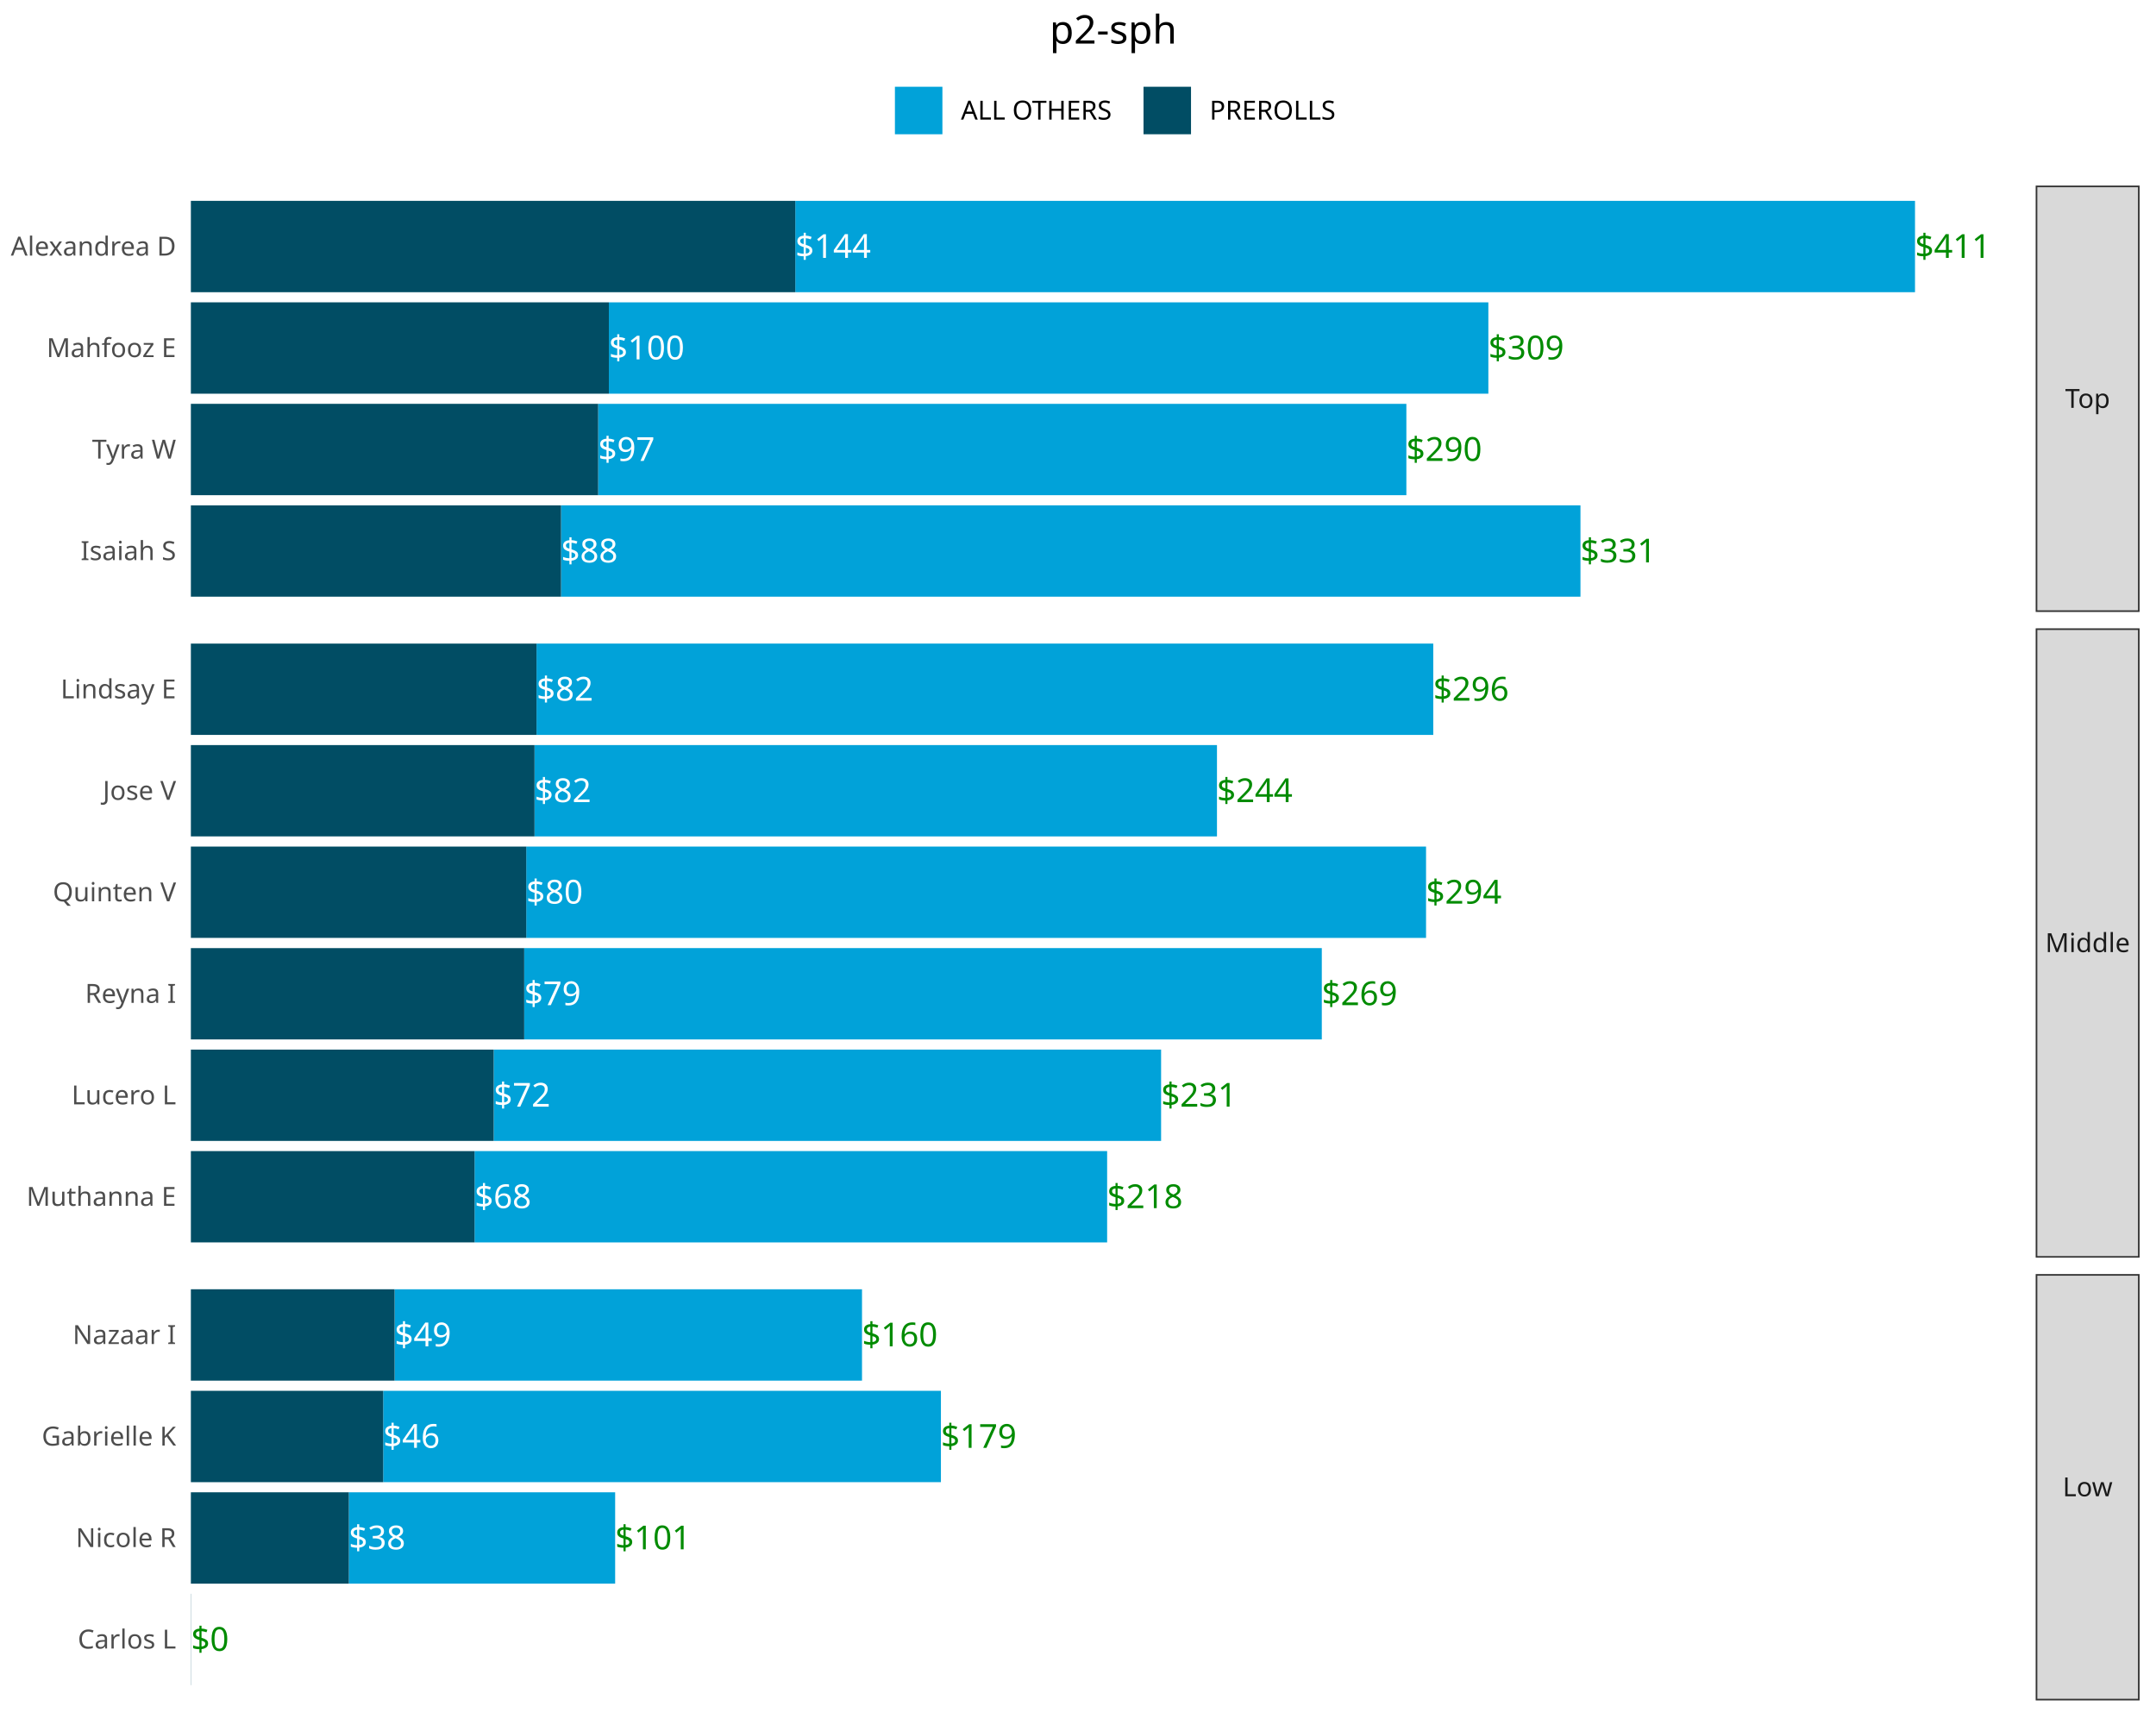
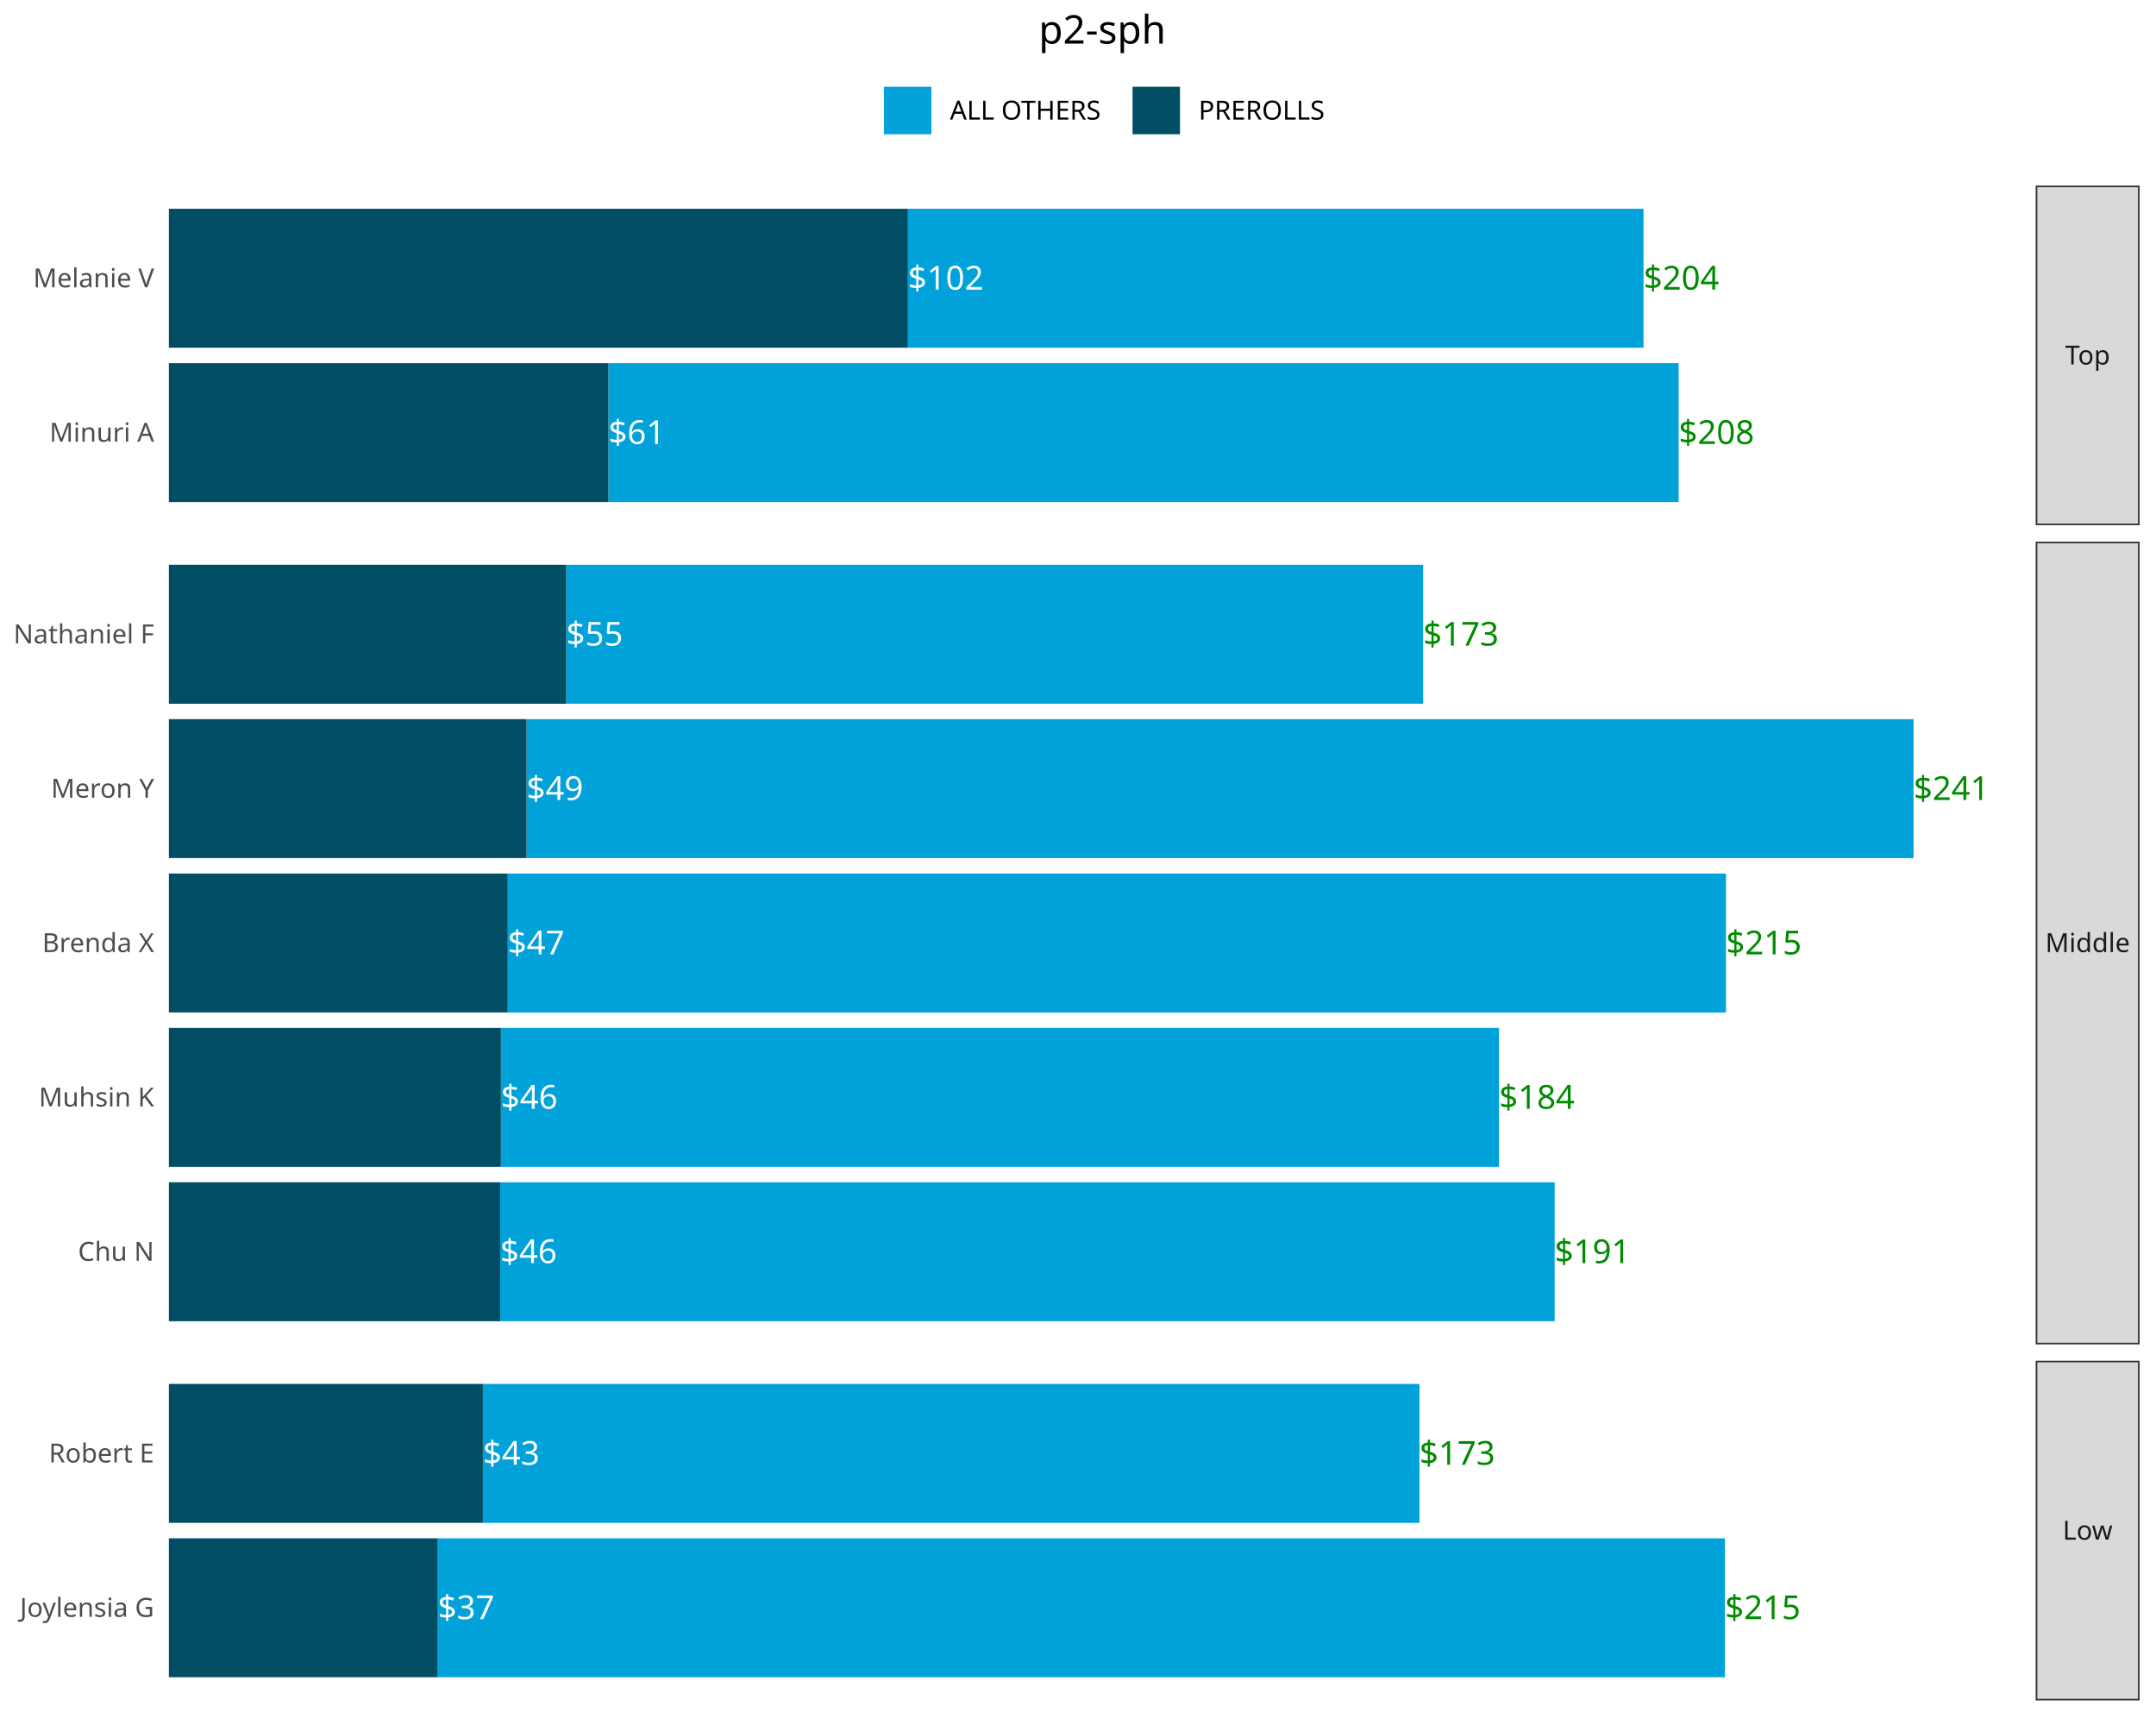
<svg xmlns="http://www.w3.org/2000/svg" class="svglite" data-engine-version="2.0" width="720.00pt" height="576.00pt" viewBox="0 0 720.00 576.00">
  <defs>
    <style type="text/css">
    .svglite line, .svglite polyline, .svglite polygon, .svglite path, .svglite rect, .svglite circle {
      fill: none;
      stroke: #000000;
      stroke-linecap: round;
      stroke-linejoin: round;
      stroke-miterlimit: 10.00;
    }
  </style>
  </defs>
  <rect width="100%" height="100%" style="stroke: none; fill: #FFFFFF;" />
  <defs>
    <clipPath id="cpMC4wMHw3MjAuMDB8MC4wMHw1NzYuMDA=">
      <rect x="0.00" y="0.00" width="720.00" height="576.00" />
    </clipPath>
  </defs>
  <g clip-path="url(#cpMC4wMHw3MjAuMDB8MC4wMHw1NzYuMDA=)">
-     <rect x="0.00" y="0.00" width="720.00" height="576.00" style="stroke-width: 1.07; stroke: #FFFFFF; fill: #FFFFFF;" />
+     <rect x="0" y="0.00" width="720.00" height="576.00" style="stroke-width: 1.07; stroke: #FFFFFF; fill: #FFFFFF;" />
  </g>
  <defs>
-     <clipPath id="cpNjMuNzR8Njc5LjgzfDYxLjk4fDIwNC4zMw==">
-       <rect x="63.74" y="61.98" width="616.09" height="142.35" />
+     <clipPath id="cpNTYuNDB8Njc5LjgzfDYxLjk4fDE3NS4zOA==">
+       <rect x="56.40" y="61.98" width="623.43" height="113.40" />
    </clipPath>
  </defs>
-   <g clip-path="url(#cpNjMuNzR8Njc5LjgzfDYxLjk4fDIwNC4zMw==)">
-     <rect x="63.74" y="61.98" width="616.09" height="142.35" style="stroke-width: 1.07; stroke: none; fill: #FFFFFF;" />
-     <rect x="187.36" y="168.74" width="340.44" height="30.50" style="stroke-width: 1.07; stroke: none; stroke-linecap: butt; stroke-linejoin: miter; fill: #01A2D9;" />
-     <rect x="63.74" y="168.74" width="123.62" height="30.50" style="stroke-width: 1.07; stroke: none; stroke-linecap: butt; stroke-linejoin: miter; fill: #014D64;" />
-     <rect x="199.75" y="134.85" width="269.91" height="30.50" style="stroke-width: 1.07; stroke: none; stroke-linecap: butt; stroke-linejoin: miter; fill: #01A2D9;" />
-     <rect x="63.74" y="134.85" width="136.01" height="30.50" style="stroke-width: 1.07; stroke: none; stroke-linecap: butt; stroke-linejoin: miter; fill: #014D64;" />
-     <rect x="203.33" y="100.96" width="293.71" height="30.50" style="stroke-width: 1.07; stroke: none; stroke-linecap: butt; stroke-linejoin: miter; fill: #01A2D9;" />
-     <rect x="63.74" y="100.96" width="139.59" height="30.50" style="stroke-width: 1.07; stroke: none; stroke-linecap: butt; stroke-linejoin: miter; fill: #014D64;" />
-     <rect x="265.59" y="67.07" width="373.93" height="30.50" style="stroke-width: 1.07; stroke: none; stroke-linecap: butt; stroke-linejoin: miter; fill: #01A2D9;" />
-     <rect x="63.74" y="67.07" width="201.85" height="30.50" style="stroke-width: 1.07; stroke: none; stroke-linecap: butt; stroke-linejoin: miter; fill: #014D64;" />
-     <text x="187.36" y="187.80" style="font-size: 11.04px; fill: #FFFFFF; font-family: sans;" textLength="18.42px" lengthAdjust="spacingAndGlyphs">$88</text>
-     <text x="199.75" y="153.90" style="font-size: 11.04px; fill: #FFFFFF; font-family: sans;" textLength="18.42px" lengthAdjust="spacingAndGlyphs">$97</text>
-     <text x="203.33" y="120.01" style="font-size: 11.04px; fill: #FFFFFF; font-family: sans;" textLength="24.56px" lengthAdjust="spacingAndGlyphs">$100</text>
-     <text x="265.59" y="86.12" style="font-size: 11.04px; fill: #FFFFFF; font-family: sans;" textLength="24.56px" lengthAdjust="spacingAndGlyphs">$144</text>
-     <text x="527.80" y="187.80" style="font-size: 11.04px; fill: #008B00; font-family: sans;" textLength="24.56px" lengthAdjust="spacingAndGlyphs">$331</text>
-     <text x="469.65" y="153.90" style="font-size: 11.04px; fill: #008B00; font-family: sans;" textLength="24.56px" lengthAdjust="spacingAndGlyphs">$290</text>
-     <text x="497.04" y="120.01" style="font-size: 11.04px; fill: #008B00; font-family: sans;" textLength="24.56px" lengthAdjust="spacingAndGlyphs">$309</text>
-     <text x="639.52" y="86.12" style="font-size: 11.04px; fill: #008B00; font-family: sans;" textLength="24.56px" lengthAdjust="spacingAndGlyphs">$411</text>
+   <g clip-path="url(#cpNTYuNDB8Njc5LjgzfDYxLjk4fDE3NS4zOA==)">
+     <rect x="56.40" y="61.98" width="623.43" height="113.40" style="stroke-width: 1.07; stroke: none; fill: #FFFFFF;" />
+     <rect x="203.17" y="121.26" width="357.42" height="46.39" style="stroke-width: 1.07; stroke: none; stroke-linecap: butt; stroke-linejoin: miter; fill: #01A2D9;" />
+     <rect x="56.40" y="121.26" width="146.77" height="46.39" style="stroke-width: 1.07; stroke: none; stroke-linecap: butt; stroke-linejoin: miter; fill: #014D64;" />
+     <rect x="303.20" y="69.71" width="245.66" height="46.39" style="stroke-width: 1.07; stroke: none; stroke-linecap: butt; stroke-linejoin: miter; fill: #01A2D9;" />
+     <rect x="56.40" y="69.71" width="246.80" height="46.39" style="stroke-width: 1.07; stroke: none; stroke-linecap: butt; stroke-linejoin: miter; fill: #014D64;" />
+     <text x="203.17" y="148.25" style="font-size: 11.04px; fill: #FFFFFF; font-family: sans;" textLength="18.42px" lengthAdjust="spacingAndGlyphs">$61</text>
+     <text x="303.20" y="96.71" style="font-size: 11.04px; fill: #FFFFFF; font-family: sans;" textLength="24.56px" lengthAdjust="spacingAndGlyphs">$102</text>
+     <text x="560.59" y="148.25" style="font-size: 11.04px; fill: #008B00; font-family: sans;" textLength="24.56px" lengthAdjust="spacingAndGlyphs">$208</text>
+     <text x="548.86" y="96.71" style="font-size: 11.04px; fill: #008B00; font-family: sans;" textLength="24.56px" lengthAdjust="spacingAndGlyphs">$204</text>
  </g>
  <g clip-path="url(#cpMC4wMHw3MjAuMDB8MC4wMHw1NzYuMDA=)">
</g>
  <defs>
-     <clipPath id="cpNjMuNzR8Njc5LjgzfDIwOS44MXw0MTkuOTU=">
-       <rect x="63.74" y="209.81" width="616.09" height="210.14" />
+     <clipPath id="cpNTYuNDB8Njc5LjgzfDE4MC44Nnw0NDguOTA=">
+       <rect x="56.40" y="180.86" width="623.43" height="268.04" />
    </clipPath>
  </defs>
-   <g clip-path="url(#cpNjMuNzR8Njc5LjgzfDIwOS44MXw0MTkuOTU=)">
-     <rect x="63.74" y="209.81" width="616.09" height="210.14" style="stroke-width: 1.07; stroke: none; fill: #FFFFFF;" />
-     <rect x="158.48" y="384.36" width="211.25" height="30.50" style="stroke-width: 1.07; stroke: none; stroke-linecap: butt; stroke-linejoin: miter; fill: #01A2D9;" />
-     <rect x="63.74" y="384.36" width="94.74" height="30.50" style="stroke-width: 1.07; stroke: none; stroke-linecap: butt; stroke-linejoin: miter; fill: #014D64;" />
-     <rect x="164.86" y="350.47" width="222.89" height="30.50" style="stroke-width: 1.07; stroke: none; stroke-linecap: butt; stroke-linejoin: miter; fill: #01A2D9;" />
-     <rect x="63.74" y="350.47" width="101.12" height="30.50" style="stroke-width: 1.07; stroke: none; stroke-linecap: butt; stroke-linejoin: miter; fill: #014D64;" />
-     <rect x="175.06" y="316.58" width="266.36" height="30.50" style="stroke-width: 1.07; stroke: none; stroke-linecap: butt; stroke-linejoin: miter; fill: #01A2D9;" />
-     <rect x="63.74" y="316.58" width="111.32" height="30.50" style="stroke-width: 1.07; stroke: none; stroke-linecap: butt; stroke-linejoin: miter; fill: #014D64;" />
-     <rect x="175.73" y="282.68" width="300.50" height="30.50" style="stroke-width: 1.07; stroke: none; stroke-linecap: butt; stroke-linejoin: miter; fill: #01A2D9;" />
-     <rect x="63.74" y="282.68" width="112.00" height="30.50" style="stroke-width: 1.07; stroke: none; stroke-linecap: butt; stroke-linejoin: miter; fill: #014D64;" />
-     <rect x="178.50" y="248.79" width="227.91" height="30.50" style="stroke-width: 1.07; stroke: none; stroke-linecap: butt; stroke-linejoin: miter; fill: #01A2D9;" />
-     <rect x="63.74" y="248.79" width="114.76" height="30.50" style="stroke-width: 1.07; stroke: none; stroke-linecap: butt; stroke-linejoin: miter; fill: #014D64;" />
-     <rect x="179.17" y="214.90" width="299.47" height="30.50" style="stroke-width: 1.07; stroke: none; stroke-linecap: butt; stroke-linejoin: miter; fill: #01A2D9;" />
-     <rect x="63.74" y="214.90" width="115.43" height="30.50" style="stroke-width: 1.07; stroke: none; stroke-linecap: butt; stroke-linejoin: miter; fill: #014D64;" />
-     <text x="158.48" y="403.41" style="font-size: 11.04px; fill: #FFFFFF; font-family: sans;" textLength="18.42px" lengthAdjust="spacingAndGlyphs">$68</text>
-     <text x="164.86" y="369.52" style="font-size: 11.04px; fill: #FFFFFF; font-family: sans;" textLength="18.42px" lengthAdjust="spacingAndGlyphs">$72</text>
-     <text x="175.06" y="335.63" style="font-size: 11.04px; fill: #FFFFFF; font-family: sans;" textLength="18.42px" lengthAdjust="spacingAndGlyphs">$79</text>
-     <text x="175.73" y="301.73" style="font-size: 11.04px; fill: #FFFFFF; font-family: sans;" textLength="18.42px" lengthAdjust="spacingAndGlyphs">$80</text>
-     <text x="178.50" y="267.84" style="font-size: 11.04px; fill: #FFFFFF; font-family: sans;" textLength="18.42px" lengthAdjust="spacingAndGlyphs">$82</text>
-     <text x="179.17" y="233.95" style="font-size: 11.04px; fill: #FFFFFF; font-family: sans;" textLength="18.42px" lengthAdjust="spacingAndGlyphs">$82</text>
-     <text x="369.73" y="403.41" style="font-size: 11.04px; fill: #008B00; font-family: sans;" textLength="24.56px" lengthAdjust="spacingAndGlyphs">$218</text>
-     <text x="387.75" y="369.52" style="font-size: 11.04px; fill: #008B00; font-family: sans;" textLength="24.56px" lengthAdjust="spacingAndGlyphs">$231</text>
-     <text x="441.42" y="335.63" style="font-size: 11.04px; fill: #008B00; font-family: sans;" textLength="24.56px" lengthAdjust="spacingAndGlyphs">$269</text>
-     <text x="476.23" y="301.73" style="font-size: 11.04px; fill: #008B00; font-family: sans;" textLength="24.56px" lengthAdjust="spacingAndGlyphs">$294</text>
-     <text x="406.41" y="267.84" style="font-size: 11.04px; fill: #008B00; font-family: sans;" textLength="24.56px" lengthAdjust="spacingAndGlyphs">$244</text>
-     <text x="478.64" y="233.95" style="font-size: 11.04px; fill: #008B00; font-family: sans;" textLength="24.56px" lengthAdjust="spacingAndGlyphs">$296</text>
+   <g clip-path="url(#cpNTYuNDB8Njc5LjgzfDE4MC44Nnw0NDguOTA=)">
+     <rect x="56.40" y="180.86" width="623.43" height="268.04" style="stroke-width: 1.07; stroke: none; fill: #FFFFFF;" />
+     <rect x="167.04" y="394.78" width="352.14" height="46.39" style="stroke-width: 1.07; stroke: none; stroke-linecap: butt; stroke-linejoin: miter; fill: #01A2D9;" />
+     <rect x="56.40" y="394.78" width="110.64" height="46.39" style="stroke-width: 1.07; stroke: none; stroke-linecap: butt; stroke-linejoin: miter; fill: #014D64;" />
+     <rect x="167.28" y="343.23" width="333.32" height="46.39" style="stroke-width: 1.07; stroke: none; stroke-linecap: butt; stroke-linejoin: miter; fill: #01A2D9;" />
+     <rect x="56.40" y="343.23" width="110.88" height="46.39" style="stroke-width: 1.07; stroke: none; stroke-linecap: butt; stroke-linejoin: miter; fill: #014D64;" />
+     <rect x="169.56" y="291.69" width="406.84" height="46.39" style="stroke-width: 1.07; stroke: none; stroke-linecap: butt; stroke-linejoin: miter; fill: #01A2D9;" />
+     <rect x="56.40" y="291.69" width="113.16" height="46.39" style="stroke-width: 1.07; stroke: none; stroke-linecap: butt; stroke-linejoin: miter; fill: #014D64;" />
+     <rect x="175.84" y="240.14" width="463.20" height="46.39" style="stroke-width: 1.07; stroke: none; stroke-linecap: butt; stroke-linejoin: miter; fill: #01A2D9;" />
+     <rect x="56.40" y="240.14" width="119.44" height="46.39" style="stroke-width: 1.07; stroke: none; stroke-linecap: butt; stroke-linejoin: miter; fill: #014D64;" />
+     <rect x="189.10" y="188.59" width="286.16" height="46.39" style="stroke-width: 1.07; stroke: none; stroke-linecap: butt; stroke-linejoin: miter; fill: #01A2D9;" />
+     <rect x="56.40" y="188.59" width="132.70" height="46.39" style="stroke-width: 1.07; stroke: none; stroke-linecap: butt; stroke-linejoin: miter; fill: #014D64;" />
+     <text x="167.04" y="421.77" style="font-size: 11.04px; fill: #FFFFFF; font-family: sans;" textLength="18.42px" lengthAdjust="spacingAndGlyphs">$46</text>
+     <text x="167.28" y="370.23" style="font-size: 11.04px; fill: #FFFFFF; font-family: sans;" textLength="18.42px" lengthAdjust="spacingAndGlyphs">$46</text>
+     <text x="169.56" y="318.68" style="font-size: 11.04px; fill: #FFFFFF; font-family: sans;" textLength="18.42px" lengthAdjust="spacingAndGlyphs">$47</text>
+     <text x="175.84" y="267.13" style="font-size: 11.04px; fill: #FFFFFF; font-family: sans;" textLength="18.42px" lengthAdjust="spacingAndGlyphs">$49</text>
+     <text x="189.10" y="215.59" style="font-size: 11.04px; fill: #FFFFFF; font-family: sans;" textLength="18.42px" lengthAdjust="spacingAndGlyphs">$55</text>
+     <text x="519.18" y="421.77" style="font-size: 11.04px; fill: #008B00; font-family: sans;" textLength="24.56px" lengthAdjust="spacingAndGlyphs">$191</text>
+     <text x="500.61" y="370.23" style="font-size: 11.04px; fill: #008B00; font-family: sans;" textLength="24.56px" lengthAdjust="spacingAndGlyphs">$184</text>
+     <text x="576.40" y="318.68" style="font-size: 11.04px; fill: #008B00; font-family: sans;" textLength="24.56px" lengthAdjust="spacingAndGlyphs">$215</text>
+     <text x="639.04" y="267.13" style="font-size: 11.04px; fill: #008B00; font-family: sans;" textLength="24.56px" lengthAdjust="spacingAndGlyphs">$241</text>
+     <text x="475.25" y="215.59" style="font-size: 11.04px; fill: #008B00; font-family: sans;" textLength="24.56px" lengthAdjust="spacingAndGlyphs">$173</text>
  </g>
  <g clip-path="url(#cpMC4wMHw3MjAuMDB8MC4wMHw1NzYuMDA=)">
</g>
  <defs>
-     <clipPath id="cpNjMuNzR8Njc5LjgzfDQyNS40M3w1NjcuNzg=">
-       <rect x="63.74" y="425.43" width="616.09" height="142.35" />
+     <clipPath id="cpNTYuNDB8Njc5LjgzfDQ1NC4zOHw1NjcuNzg=">
+       <rect x="56.40" y="454.38" width="623.43" height="113.40" />
    </clipPath>
  </defs>
-   <g clip-path="url(#cpNjMuNzR8Njc5LjgzfDQyNS40M3w1NjcuNzg=)">
-     <rect x="63.74" y="425.43" width="616.09" height="142.35" style="stroke-width: 1.07; stroke: none; fill: #FFFFFF;" />
-     <rect x="63.80" y="532.19" width="0.00" height="30.50" style="stroke-width: 1.07; stroke: none; stroke-linecap: butt; stroke-linejoin: miter; fill: #01A2D9;" />
-     <rect x="63.74" y="532.19" width="0.056" height="30.50" style="stroke-width: 1.07; stroke: none; stroke-linecap: butt; stroke-linejoin: miter; fill: #014D64;" />
-     <rect x="116.47" y="498.30" width="88.96" height="30.50" style="stroke-width: 1.07; stroke: none; stroke-linecap: butt; stroke-linejoin: miter; fill: #01A2D9;" />
-     <rect x="63.74" y="498.30" width="52.74" height="30.50" style="stroke-width: 1.07; stroke: none; stroke-linecap: butt; stroke-linejoin: miter; fill: #014D64;" />
-     <rect x="127.96" y="464.41" width="186.26" height="30.50" style="stroke-width: 1.07; stroke: none; stroke-linecap: butt; stroke-linejoin: miter; fill: #01A2D9;" />
-     <rect x="63.74" y="464.41" width="64.22" height="30.50" style="stroke-width: 1.07; stroke: none; stroke-linecap: butt; stroke-linejoin: miter; fill: #014D64;" />
-     <rect x="131.77" y="430.51" width="156.10" height="30.50" style="stroke-width: 1.07; stroke: none; stroke-linecap: butt; stroke-linejoin: miter; fill: #01A2D9;" />
-     <rect x="63.74" y="430.51" width="68.03" height="30.50" style="stroke-width: 1.07; stroke: none; stroke-linecap: butt; stroke-linejoin: miter; fill: #014D64;" />
-     <text x="63.80" y="551.24" style="font-size: 11.04px; fill: #FFFFFF; font-family: sans;" textLength="12.28px" lengthAdjust="spacingAndGlyphs">$0</text>
-     <text x="116.47" y="517.35" style="font-size: 11.04px; fill: #FFFFFF; font-family: sans;" textLength="18.42px" lengthAdjust="spacingAndGlyphs">$38</text>
-     <text x="127.96" y="483.46" style="font-size: 11.04px; fill: #FFFFFF; font-family: sans;" textLength="18.42px" lengthAdjust="spacingAndGlyphs">$46</text>
-     <text x="131.77" y="449.56" style="font-size: 11.04px; fill: #FFFFFF; font-family: sans;" textLength="18.42px" lengthAdjust="spacingAndGlyphs">$49</text>
-     <text x="63.80" y="551.24" style="font-size: 11.04px; fill: #008B00; font-family: sans;" textLength="12.28px" lengthAdjust="spacingAndGlyphs">$0</text>
-     <text x="205.43" y="517.35" style="font-size: 11.04px; fill: #008B00; font-family: sans;" textLength="24.56px" lengthAdjust="spacingAndGlyphs">$101</text>
-     <text x="314.22" y="483.46" style="font-size: 11.04px; fill: #008B00; font-family: sans;" textLength="24.56px" lengthAdjust="spacingAndGlyphs">$179</text>
-     <text x="287.86" y="449.56" style="font-size: 11.04px; fill: #008B00; font-family: sans;" textLength="24.56px" lengthAdjust="spacingAndGlyphs">$160</text>
+   <g clip-path="url(#cpNTYuNDB8Njc5LjgzfDQ1NC4zOHw1NjcuNzg=)">
+     <rect x="56.40" y="454.38" width="623.43" height="113.40" style="stroke-width: 1.07; stroke: none; fill: #FFFFFF;" />
+     <rect x="146.19" y="513.66" width="429.86" height="46.39" style="stroke-width: 1.07; stroke: none; stroke-linecap: butt; stroke-linejoin: miter; fill: #01A2D9;" />
+     <rect x="56.40" y="513.66" width="89.79" height="46.39" style="stroke-width: 1.07; stroke: none; stroke-linecap: butt; stroke-linejoin: miter; fill: #014D64;" />
+     <rect x="161.26" y="462.11" width="312.77" height="46.39" style="stroke-width: 1.07; stroke: none; stroke-linecap: butt; stroke-linejoin: miter; fill: #01A2D9;" />
+     <rect x="56.40" y="462.11" width="104.86" height="46.39" style="stroke-width: 1.07; stroke: none; stroke-linecap: butt; stroke-linejoin: miter; fill: #014D64;" />
+     <text x="146.19" y="540.65" style="font-size: 11.04px; fill: #FFFFFF; font-family: sans;" textLength="18.42px" lengthAdjust="spacingAndGlyphs">$37</text>
+     <text x="161.26" y="489.11" style="font-size: 11.04px; fill: #FFFFFF; font-family: sans;" textLength="18.42px" lengthAdjust="spacingAndGlyphs">$43</text>
+     <text x="576.05" y="540.65" style="font-size: 11.04px; fill: #008B00; font-family: sans;" textLength="24.56px" lengthAdjust="spacingAndGlyphs">$215</text>
+     <text x="474.03" y="489.11" style="font-size: 11.04px; fill: #008B00; font-family: sans;" textLength="24.56px" lengthAdjust="spacingAndGlyphs">$173</text>
  </g>
  <g clip-path="url(#cpMC4wMHw3MjAuMDB8MC4wMHw1NzYuMDA=)">
</g>
  <defs>
-     <clipPath id="cpNjc5LjgzfDcxNC41Mnw2MS45OHwyMDQuMzM=">
-       <rect x="679.83" y="61.98" width="34.69" height="142.35" />
+     <clipPath id="cpNjc5LjgzfDcxNC41Mnw2MS45OHwxNzUuMzg=">
+       <rect x="679.83" y="61.98" width="34.69" height="113.40" />
    </clipPath>
  </defs>
-   <g clip-path="url(#cpNjc5LjgzfDcxNC41Mnw2MS45OHwyMDQuMzM=)">
-     <rect x="679.83" y="61.98" width="34.69" height="142.35" style="stroke-width: 1.07; stroke: #333333; fill: #D9D9D9;" />
-     <text x="697.17" y="136.19" text-anchor="middle" style="font-size: 8.80px; fill: #1A1A1A; font-family: sans;" textLength="15.16px" lengthAdjust="spacingAndGlyphs">Top</text>
+   <g clip-path="url(#cpNjc5LjgzfDcxNC41Mnw2MS45OHwxNzUuMzg=)">
+     <rect x="679.83" y="61.98" width="34.69" height="113.40" style="stroke-width: 1.07; stroke: #333333; fill: #D9D9D9;" />
+     <text x="697.17" y="121.71" text-anchor="middle" style="font-size: 8.80px; fill: #1A1A1A; font-family: sans;" textLength="15.16px" lengthAdjust="spacingAndGlyphs">Top</text>
  </g>
  <g clip-path="url(#cpMC4wMHw3MjAuMDB8MC4wMHw1NzYuMDA=)">
</g>
  <defs>
-     <clipPath id="cpNjc5LjgzfDcxNC41MnwyMDkuODF8NDE5Ljk1">
-       <rect x="679.83" y="209.81" width="34.69" height="210.14" />
+     <clipPath id="cpNjc5LjgzfDcxNC41MnwxODAuODZ8NDQ4Ljkw">
+       <rect x="679.83" y="180.86" width="34.69" height="268.04" />
    </clipPath>
  </defs>
-   <g clip-path="url(#cpNjc5LjgzfDcxNC41MnwyMDkuODF8NDE5Ljk1)">
-     <rect x="679.83" y="209.81" width="34.69" height="210.14" style="stroke-width: 1.07; stroke: #333333; fill: #D9D9D9;" />
+   <g clip-path="url(#cpNjc5LjgzfDcxNC41MnwxODAuODZ8NDQ4Ljkw)">
+     <rect x="679.83" y="180.86" width="34.69" height="268.04" style="stroke-width: 1.07; stroke: #333333; fill: #D9D9D9;" />
    <text x="697.17" y="317.91" text-anchor="middle" style="font-size: 8.80px; fill: #1A1A1A; font-family: sans;" textLength="25.92px" lengthAdjust="spacingAndGlyphs">Middle</text>
  </g>
  <g clip-path="url(#cpMC4wMHw3MjAuMDB8MC4wMHw1NzYuMDA=)">
</g>
  <defs>
-     <clipPath id="cpNjc5LjgzfDcxNC41Mnw0MjUuNDN8NTY3Ljc4">
-       <rect x="679.83" y="425.43" width="34.69" height="142.35" />
+     <clipPath id="cpNjc5LjgzfDcxNC41Mnw0NTQuMzh8NTY3Ljc4">
+       <rect x="679.83" y="454.38" width="34.69" height="113.40" />
    </clipPath>
  </defs>
-   <g clip-path="url(#cpNjc5LjgzfDcxNC41Mnw0MjUuNDN8NTY3Ljc4)">
-     <rect x="679.83" y="425.43" width="34.69" height="142.35" style="stroke-width: 1.07; stroke: #333333; fill: #D9D9D9;" />
-     <text x="697.17" y="499.63" text-anchor="middle" style="font-size: 8.80px; fill: #1A1A1A; font-family: sans;" textLength="16.15px" lengthAdjust="spacingAndGlyphs">Low</text>
+   <g clip-path="url(#cpNjc5LjgzfDcxNC41Mnw0NTQuMzh8NTY3Ljc4)">
+     <rect x="679.83" y="454.38" width="34.69" height="113.40" style="stroke-width: 1.07; stroke: #333333; fill: #D9D9D9;" />
+     <text x="697.17" y="514.11" text-anchor="middle" style="font-size: 8.80px; fill: #1A1A1A; font-family: sans;" textLength="16.15px" lengthAdjust="spacingAndGlyphs">Low</text>
  </g>
  <g clip-path="url(#cpMC4wMHw3MjAuMDB8MC4wMHw1NzYuMDA=)">
-     <text x="58.81" y="187.02" text-anchor="end" style="font-size: 8.80px; fill: #4D4D4D; font-family: sans;" textLength="31.80px" lengthAdjust="spacingAndGlyphs">Isaiah S</text>
-     <text x="58.81" y="153.13" text-anchor="end" style="font-size: 8.80px; fill: #4D4D4D; font-family: sans;" textLength="28.35px" lengthAdjust="spacingAndGlyphs">Tyra W</text>
-     <text x="58.81" y="119.24" text-anchor="end" style="font-size: 8.80px; fill: #4D4D4D; font-family: sans;" textLength="42.08px" lengthAdjust="spacingAndGlyphs">Mahfooz E</text>
-     <text x="58.81" y="85.35" text-anchor="end" style="font-size: 8.80px; fill: #4D4D4D; font-family: sans;" textLength="53.33px" lengthAdjust="spacingAndGlyphs">Alexandrea D</text>
-     <text x="58.81" y="402.64" text-anchor="end" style="font-size: 8.80px; fill: #4D4D4D; font-family: sans;" textLength="47.46px" lengthAdjust="spacingAndGlyphs">Muthanna E</text>
-     <text x="58.81" y="368.75" text-anchor="end" style="font-size: 8.80px; fill: #4D4D4D; font-family: sans;" textLength="34.25px" lengthAdjust="spacingAndGlyphs">Lucero L</text>
-     <text x="58.81" y="334.86" text-anchor="end" style="font-size: 8.80px; fill: #4D4D4D; font-family: sans;" textLength="30.33px" lengthAdjust="spacingAndGlyphs">Reyna I</text>
-     <text x="58.81" y="300.96" text-anchor="end" style="font-size: 8.80px; fill: #4D4D4D; font-family: sans;" textLength="39.14px" lengthAdjust="spacingAndGlyphs">Quinten V</text>
-     <text x="58.81" y="267.07" text-anchor="end" style="font-size: 8.80px; fill: #4D4D4D; font-family: sans;" textLength="26.91px" lengthAdjust="spacingAndGlyphs">Jose V</text>
-     <text x="58.81" y="233.18" text-anchor="end" style="font-size: 8.80px; fill: #4D4D4D; font-family: sans;" textLength="38.65px" lengthAdjust="spacingAndGlyphs">Lindsay E</text>
-     <text x="58.81" y="550.47" text-anchor="end" style="font-size: 8.80px; fill: #4D4D4D; font-family: sans;" textLength="32.77px" lengthAdjust="spacingAndGlyphs">Carlos L</text>
-     <text x="58.81" y="516.58" text-anchor="end" style="font-size: 8.80px; fill: #4D4D4D; font-family: sans;" textLength="33.26px" lengthAdjust="spacingAndGlyphs">Nicole R</text>
-     <text x="58.81" y="482.69" text-anchor="end" style="font-size: 8.80px; fill: #4D4D4D; font-family: sans;" textLength="43.53px" lengthAdjust="spacingAndGlyphs">Gabrielle K</text>
-     <text x="58.81" y="448.79" text-anchor="end" style="font-size: 8.80px; fill: #4D4D4D; font-family: sans;" textLength="33.26px" lengthAdjust="spacingAndGlyphs">Nazaar I</text>
-     <rect x="287.19" y="22.78" width="169.19" height="28.24" style="stroke-width: 1.07; stroke: none; fill: #FFFFFF;" />
-     <rect x="298.15" y="28.26" width="17.28" height="17.28" style="stroke-width: 1.07; stroke: none; fill: #FFFFFF;" />
-     <rect x="298.86" y="28.97" width="15.86" height="15.86" style="stroke-width: 1.07; stroke: none; stroke-linecap: butt; stroke-linejoin: miter; fill: #01A2D9;" />
-     <rect x="381.17" y="28.26" width="17.28" height="17.28" style="stroke-width: 1.07; stroke: none; fill: #FFFFFF;" />
-     <rect x="381.88" y="28.97" width="15.86" height="15.86" style="stroke-width: 1.07; stroke: none; stroke-linecap: butt; stroke-linejoin: miter; fill: #014D64;" />
-     <text x="320.91" y="39.93" style="font-size: 8.80px; font-family: sans;" textLength="54.79px" lengthAdjust="spacingAndGlyphs">ALL OTHERS</text>
-     <text x="403.93" y="39.93" style="font-size: 8.80px; font-family: sans;" textLength="46.97px" lengthAdjust="spacingAndGlyphs">PREROLLS</text>
-     <text x="371.78" y="14.56" text-anchor="middle" style="font-size: 13.20px; font-family: sans;" textLength="40.37px" lengthAdjust="spacingAndGlyphs">p2-sph</text>
+     <text x="51.47" y="147.48" text-anchor="end" style="font-size: 8.80px; fill: #4D4D4D; font-family: sans;" textLength="32.28px" lengthAdjust="spacingAndGlyphs">Minuri A</text>
+     <text x="51.47" y="95.94" text-anchor="end" style="font-size: 8.80px; fill: #4D4D4D; font-family: sans;" textLength="39.14px" lengthAdjust="spacingAndGlyphs">Melanie V</text>
+     <text x="51.47" y="421.00" text-anchor="end" style="font-size: 8.80px; fill: #4D4D4D; font-family: sans;" textLength="24.95px" lengthAdjust="spacingAndGlyphs">Chu N</text>
+     <text x="51.47" y="369.46" text-anchor="end" style="font-size: 8.80px; fill: #4D4D4D; font-family: sans;" textLength="36.69px" lengthAdjust="spacingAndGlyphs">Muhsin K</text>
+     <text x="51.47" y="317.91" text-anchor="end" style="font-size: 8.80px; fill: #4D4D4D; font-family: sans;" textLength="36.70px" lengthAdjust="spacingAndGlyphs">Brenda X</text>
+     <text x="51.47" y="266.36" text-anchor="end" style="font-size: 8.80px; fill: #4D4D4D; font-family: sans;" textLength="33.26px" lengthAdjust="spacingAndGlyphs">Meron Y</text>
+     <text x="51.47" y="214.82" text-anchor="end" style="font-size: 8.80px; fill: #4D4D4D; font-family: sans;" textLength="45.00px" lengthAdjust="spacingAndGlyphs">Nathaniel F</text>
+     <text x="51.47" y="539.88" text-anchor="end" style="font-size: 8.80px; fill: #4D4D4D; font-family: sans;" textLength="45.99px" lengthAdjust="spacingAndGlyphs">Joylensia G</text>
+     <text x="51.47" y="488.34" text-anchor="end" style="font-size: 8.80px; fill: #4D4D4D; font-family: sans;" textLength="34.73px" lengthAdjust="spacingAndGlyphs">Robert E</text>
+     <rect x="283.52" y="22.78" width="169.19" height="28.24" style="stroke-width: 1.07; stroke: none; fill: #FFFFFF;" />
+     <rect x="294.48" y="28.26" width="17.28" height="17.28" style="stroke-width: 1.07; stroke: none; fill: #FFFFFF;" />
+     <rect x="295.19" y="28.97" width="15.86" height="15.86" style="stroke-width: 1.07; stroke: none; stroke-linecap: butt; stroke-linejoin: miter; fill: #01A2D9;" />
+     <rect x="377.50" y="28.26" width="17.28" height="17.28" style="stroke-width: 1.07; stroke: none; fill: #FFFFFF;" />
+     <rect x="378.21" y="28.97" width="15.86" height="15.86" style="stroke-width: 1.07; stroke: none; stroke-linecap: butt; stroke-linejoin: miter; fill: #014D64;" />
+     <text x="317.24" y="39.93" style="font-size: 8.80px; font-family: sans;" textLength="54.79px" lengthAdjust="spacingAndGlyphs">ALL OTHERS</text>
+     <text x="400.26" y="39.93" style="font-size: 8.80px; font-family: sans;" textLength="46.97px" lengthAdjust="spacingAndGlyphs">PREROLLS</text>
+     <text x="368.11" y="14.56" text-anchor="middle" style="font-size: 13.20px; font-family: sans;" textLength="40.37px" lengthAdjust="spacingAndGlyphs">p2-sph</text>
  </g>
</svg>
